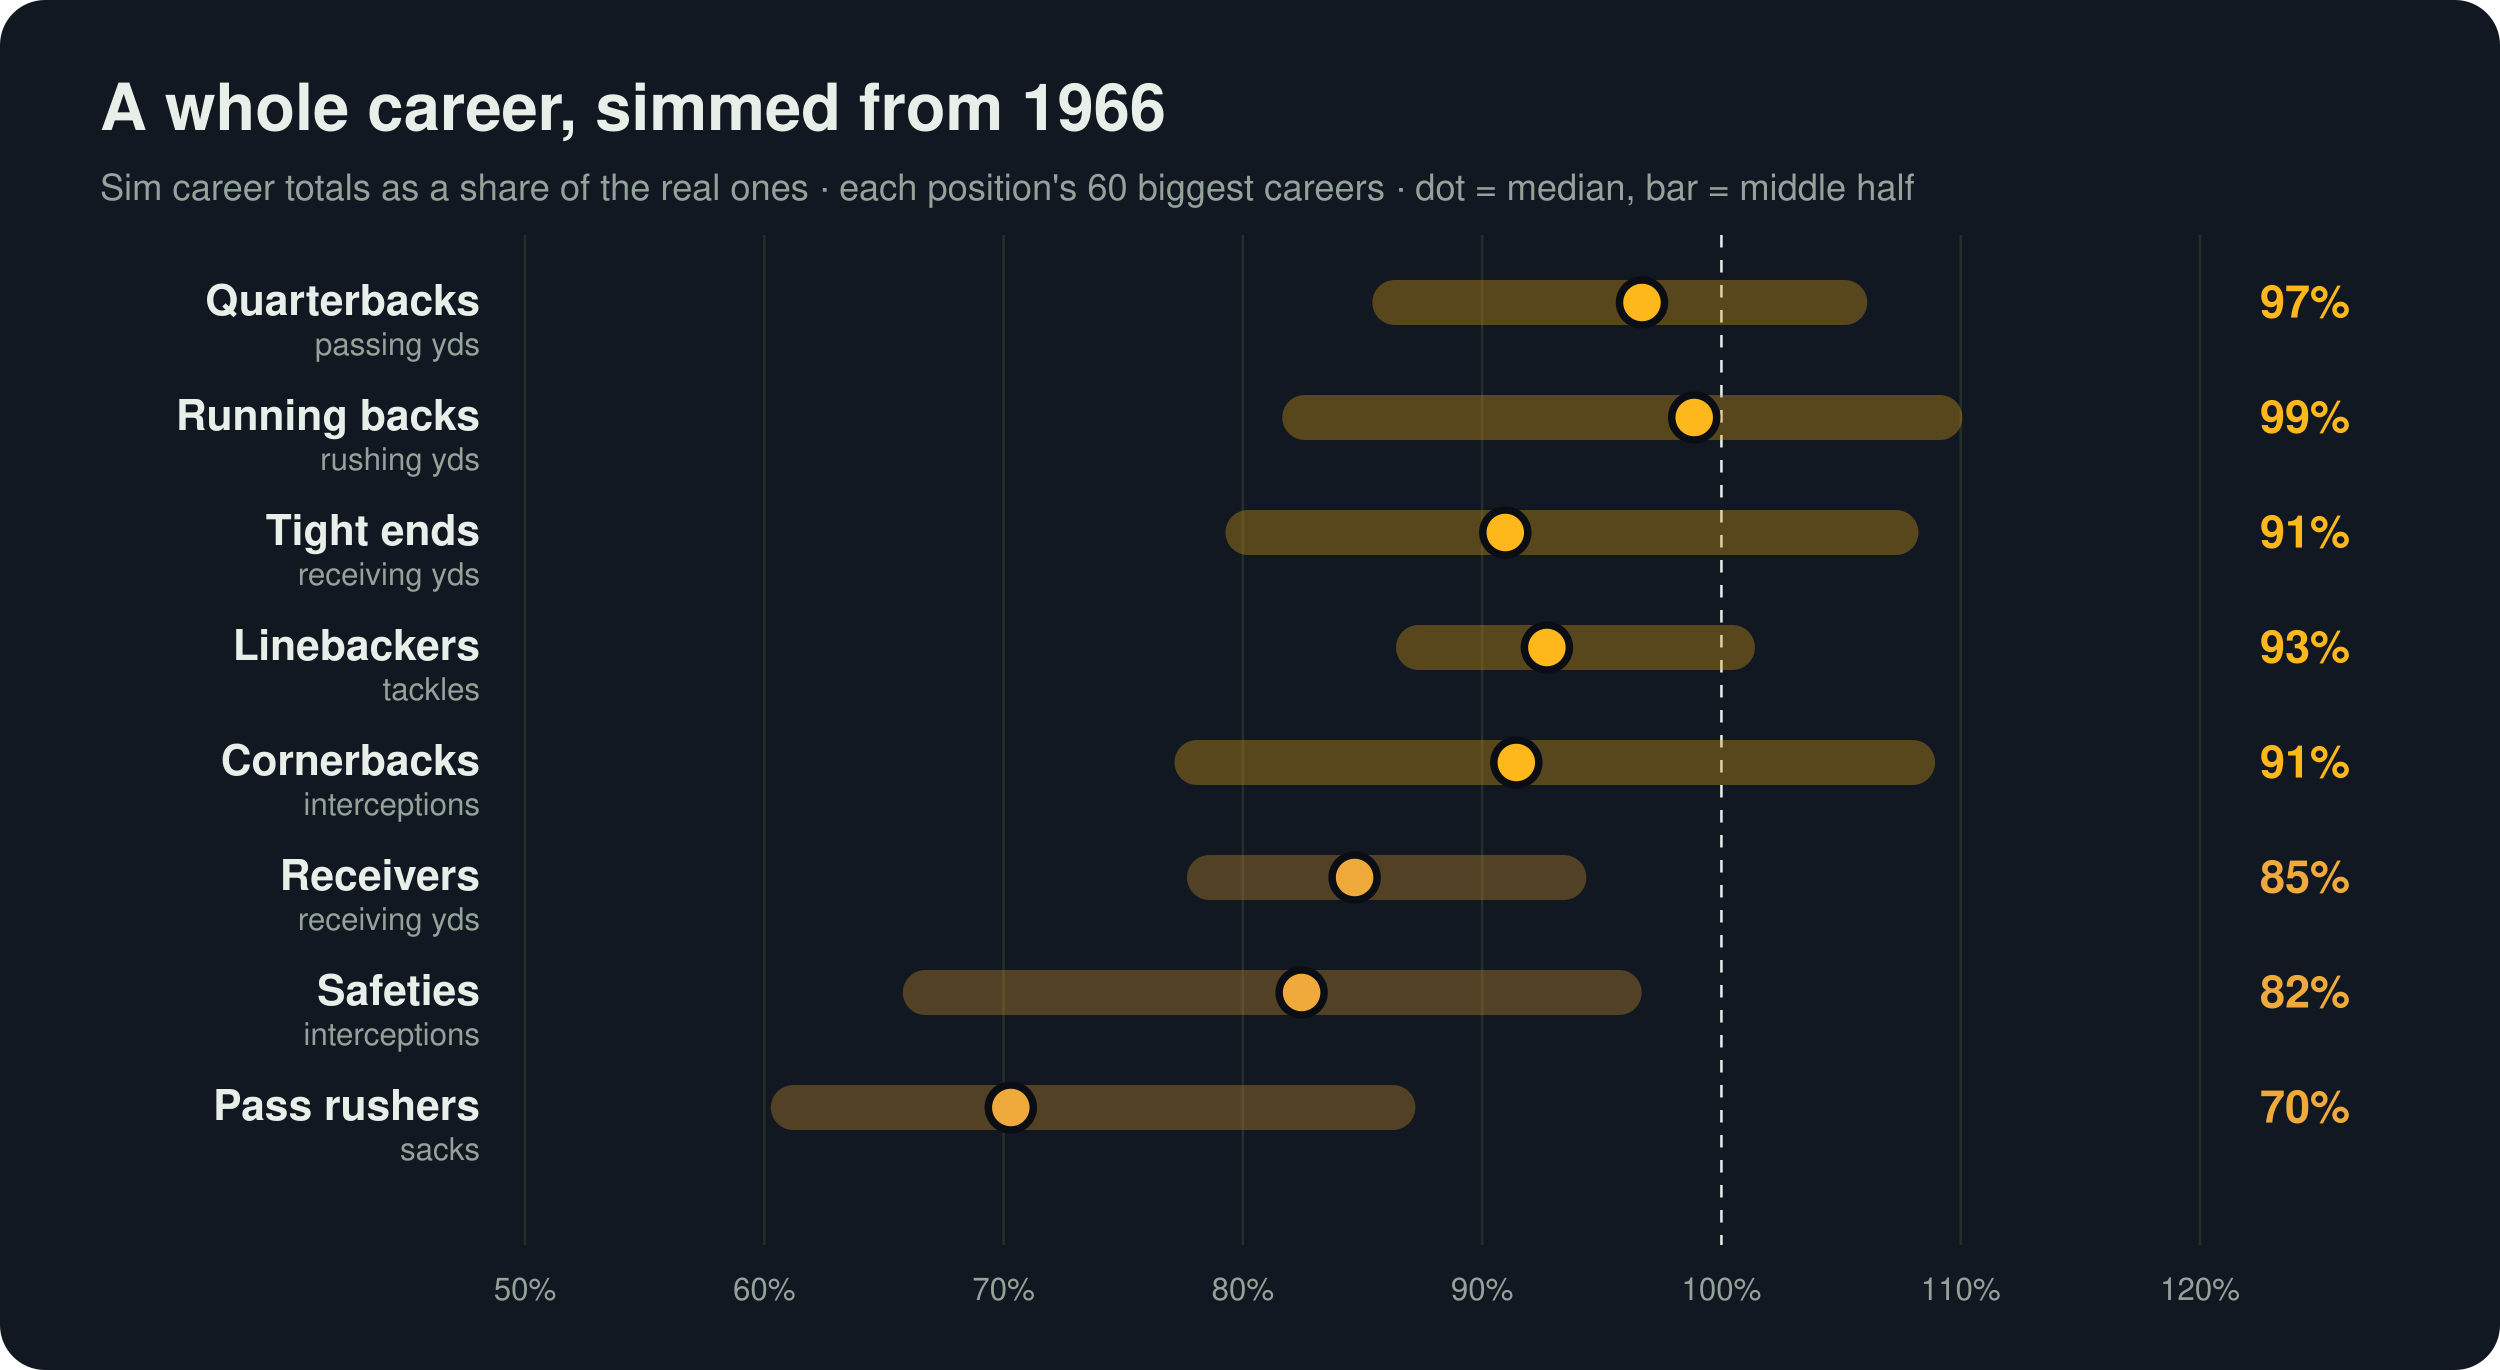
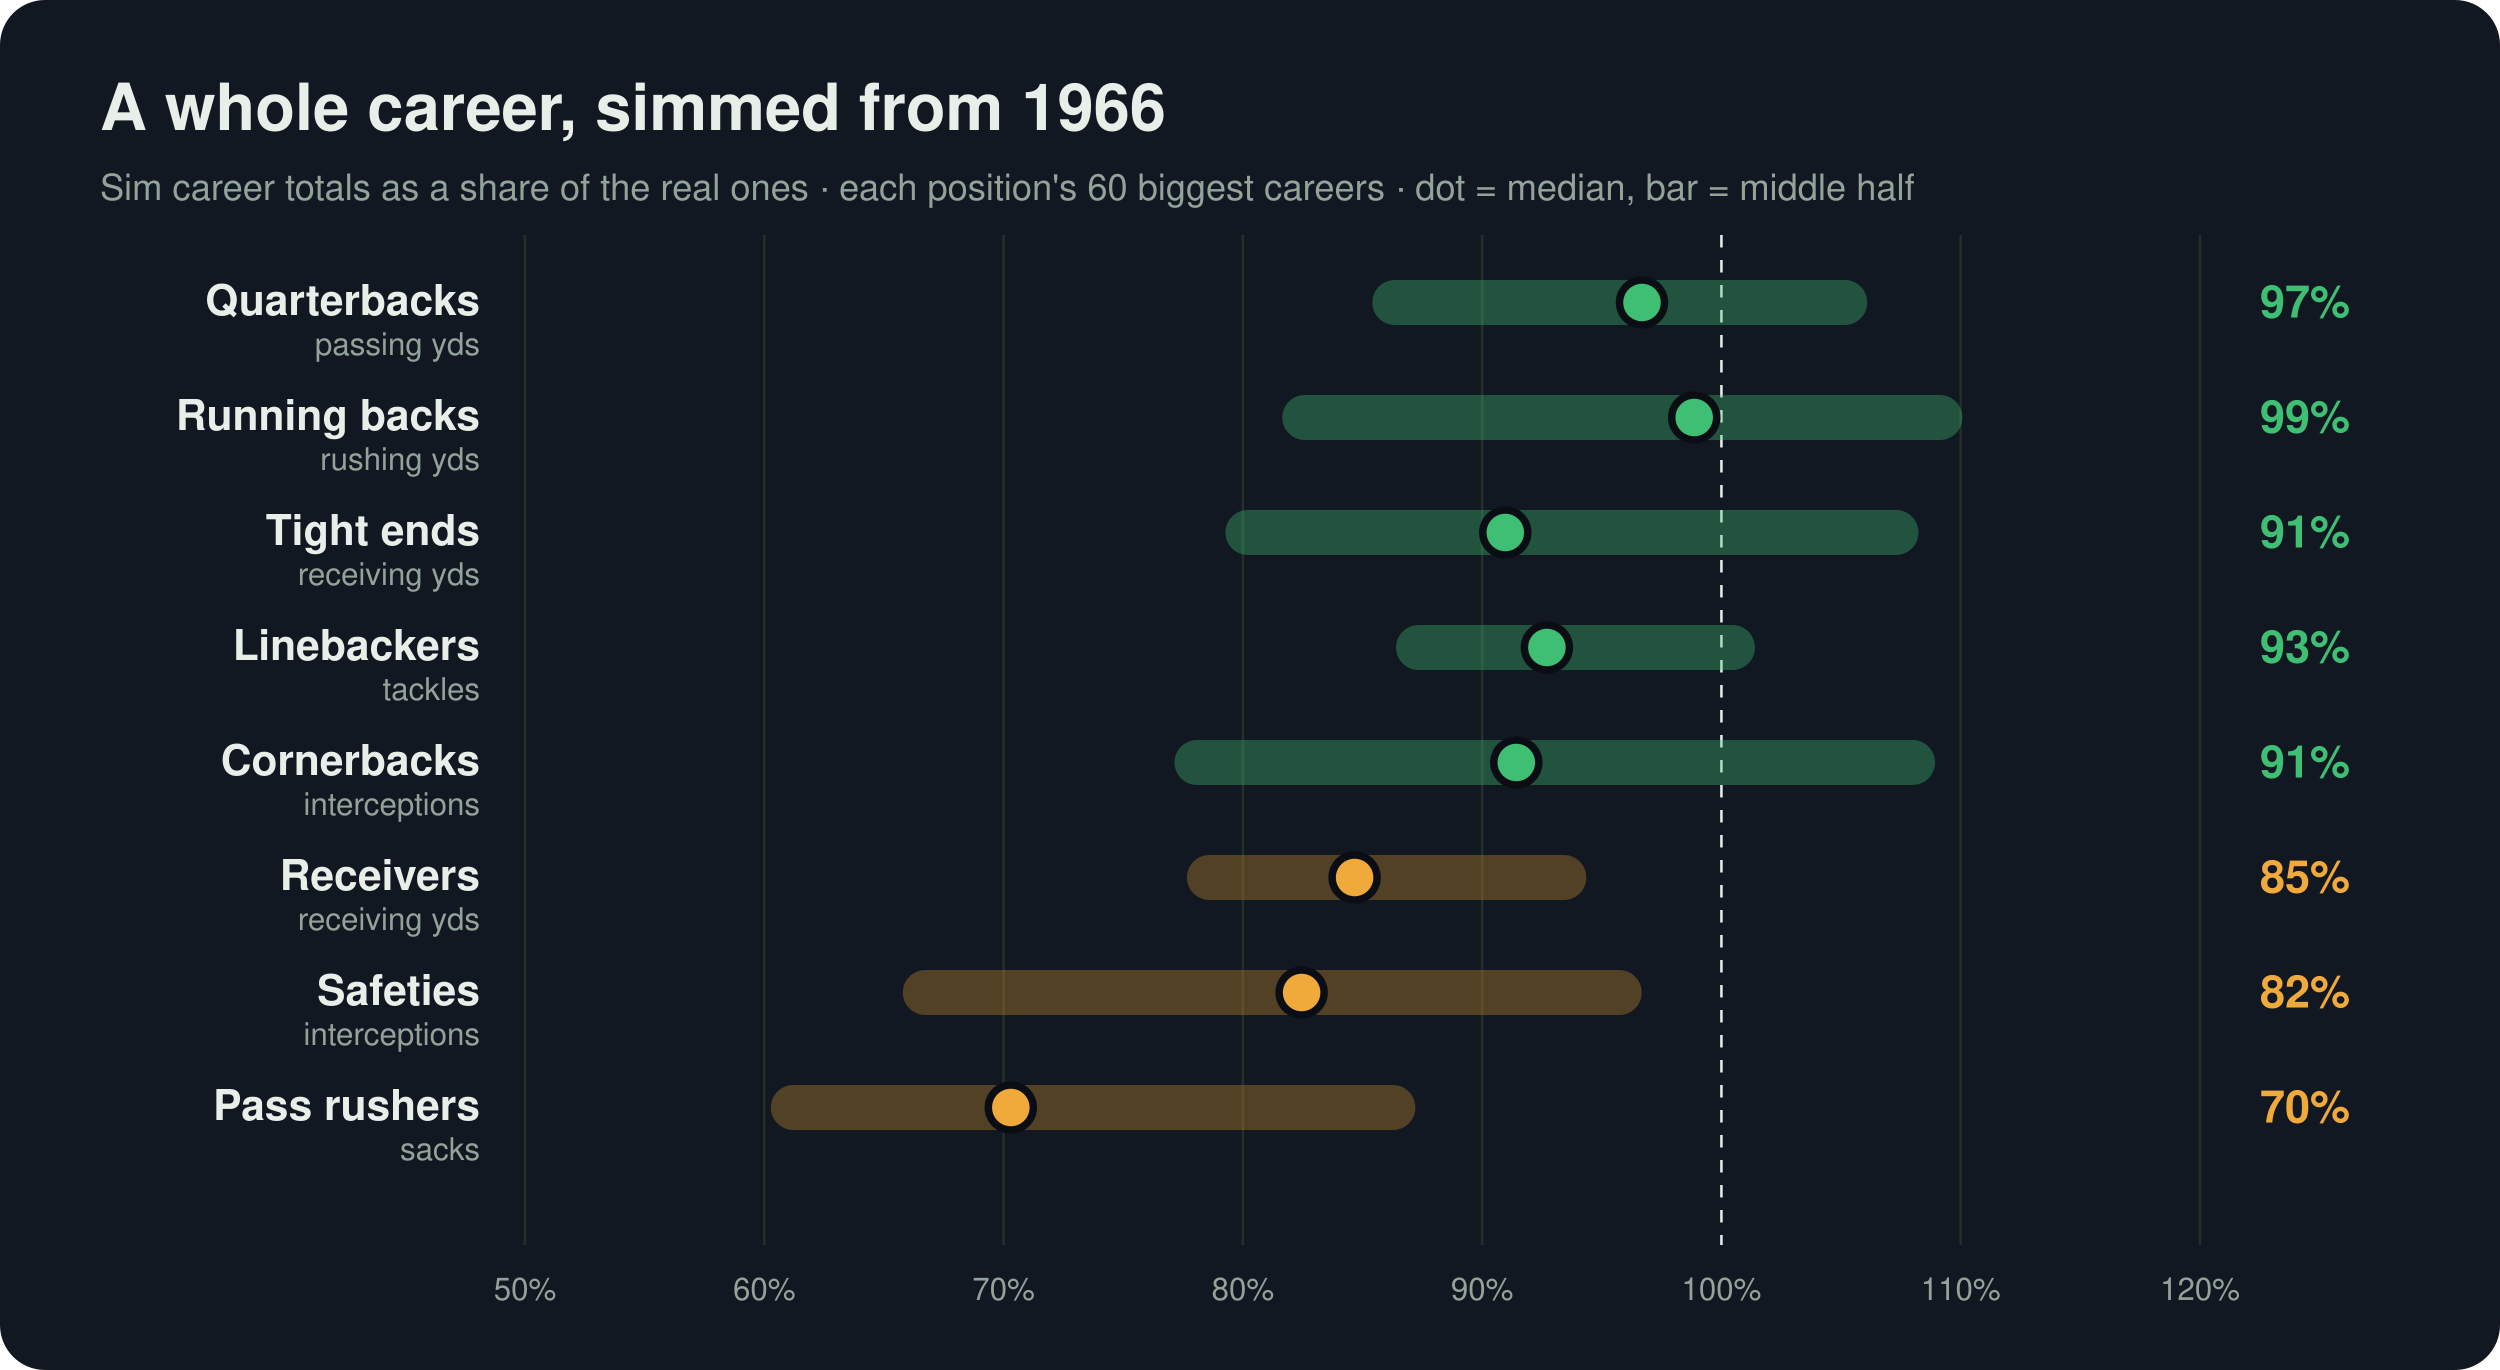
<svg xmlns="http://www.w3.org/2000/svg" viewBox="0 0 1000 548" width="1000" height="548" font-family="Barlow,'Segoe UI',Helvetica,Arial,sans-serif">
  <style>.lab{fill:#e8efe9;font-size:17px;font-weight:700}.sub{fill:#93a39a;font-size:12.5px}.ax{fill:#93a39a;font-size:12.5px}.val{font-size:18px;font-weight:800}.t{fill:#e8efe9;font-size:26px;font-weight:800}.st{fill:#93a39a;font-size:14.5px}</style>
  <rect width="1000" height="548" rx="18" fill="#121822" />
  <text x="40" y="52" class="t">A whole career, simmed from 1966</text>
  <text x="40" y="80" class="st">Sim career totals as a share of the real ones · each position's 60 biggest careers · dot = median, bar = middle half</text>
  <line x1="210" x2="210" y1="94" y2="498" stroke="#223029" />
  <text x="210" y="520" text-anchor="middle" class="ax">50%</text>
  <line x1="305.714" x2="305.714" y1="94" y2="498" stroke="#223029" />
  <text x="305.714" y="520" text-anchor="middle" class="ax">60%</text>
  <line x1="401.429" x2="401.429" y1="94" y2="498" stroke="#223029" />
  <text x="401.429" y="520" text-anchor="middle" class="ax">70%</text>
  <line x1="497.143" x2="497.143" y1="94" y2="498" stroke="#223029" />
  <text x="497.143" y="520" text-anchor="middle" class="ax">80%</text>
  <line x1="592.857" x2="592.857" y1="94" y2="498" stroke="#223029" />
  <text x="592.857" y="520" text-anchor="middle" class="ax">90%</text>
  <line x1="688.571" x2="688.571" y1="94" y2="498" stroke="#e8efe9" stroke-dasharray="5 5" />
  <text x="688.571" y="520" text-anchor="middle" class="ax">100%</text>
  <line x1="784.286" x2="784.286" y1="94" y2="498" stroke="#223029" />
  <text x="784.286" y="520" text-anchor="middle" class="ax">110%</text>
  <line x1="880" x2="880" y1="94" y2="498" stroke="#223029" />
  <text x="880" y="520" text-anchor="middle" class="ax">120%</text>
  <text x="192" y="126" text-anchor="end" class="lab">Quarterbacks</text>
  <text x="192" y="142" text-anchor="end" class="sub">passing yds</text>
-   <rect x="548.939" y="112" width="197.956" height="18" rx="9" fill="#d99a14" opacity=".35" />
-   <circle cx="656.794" cy="121" r="9" fill="#ffb81c" stroke="#0a0e14" stroke-width="3" />
-   <text x="904" y="127" class="val" fill="#ffb81c">97%</text>
+   <rect x="548.939" y="112" width="197.956" height="18" rx="9" fill="#3fbf73" opacity=".35" />
+   <circle cx="656.794" cy="121" r="9" fill="#3fbf73" stroke="#0a0e14" stroke-width="3" />
+   <text x="904" y="127" class="val" fill="#3fbf73">97%</text>
  <text x="192" y="172" text-anchor="end" class="lab">Running backs</text>
  <text x="192" y="188" text-anchor="end" class="sub">rushing yds</text>
-   <rect x="512.912" y="158" width="272.031" height="18" rx="9" fill="#d99a14" opacity=".35" />
-   <circle cx="677.686" cy="167" r="9" fill="#ffb81c" stroke="#0a0e14" stroke-width="3" />
-   <text x="904" y="173" class="val" fill="#ffb81c">99%</text>
+   <rect x="512.912" y="158" width="272.031" height="18" rx="9" fill="#3fbf73" opacity=".35" />
+   <circle cx="677.686" cy="167" r="9" fill="#3fbf73" stroke="#0a0e14" stroke-width="3" />
+   <text x="904" y="173" class="val" fill="#3fbf73">99%</text>
  <text x="192" y="218" text-anchor="end" class="lab">Tight ends</text>
  <text x="192" y="234" text-anchor="end" class="sub">receiving yds</text>
-   <rect x="490.172" y="204" width="277.217" height="18" rx="9" fill="#d99a14" opacity=".35" />
-   <circle cx="602.12" cy="213" r="9" fill="#ffb81c" stroke="#0a0e14" stroke-width="3" />
-   <text x="904" y="219" class="val" fill="#ffb81c">91%</text>
+   <rect x="490.172" y="204" width="277.217" height="18" rx="9" fill="#3fbf73" opacity=".35" />
+   <circle cx="602.12" cy="213" r="9" fill="#3fbf73" stroke="#0a0e14" stroke-width="3" />
+   <text x="904" y="219" class="val" fill="#3fbf73">91%</text>
  <text x="192" y="264" text-anchor="end" class="lab">Linebackers</text>
  <text x="192" y="280" text-anchor="end" class="sub">tackles</text>
-   <rect x="558.418" y="250" width="143.556" height="18" rx="9" fill="#d99a14" opacity=".35" />
-   <circle cx="618.761" cy="259" r="9" fill="#ffb81c" stroke="#0a0e14" stroke-width="3" />
-   <text x="904" y="265" class="val" fill="#ffb81c">93%</text>
+   <rect x="558.418" y="250" width="143.556" height="18" rx="9" fill="#3fbf73" opacity=".35" />
+   <circle cx="618.761" cy="259" r="9" fill="#3fbf73" stroke="#0a0e14" stroke-width="3" />
+   <text x="904" y="265" class="val" fill="#3fbf73">93%</text>
  <text x="192" y="310" text-anchor="end" class="lab">Cornerbacks</text>
  <text x="192" y="326" text-anchor="end" class="sub">interceptions</text>
-   <rect x="469.796" y="296" width="304.235" height="18" rx="9" fill="#d99a14" opacity=".35" />
-   <circle cx="606.531" cy="305" r="9" fill="#ffb81c" stroke="#0a0e14" stroke-width="3" />
-   <text x="904" y="311" class="val" fill="#ffb81c">91%</text>
+   <rect x="469.796" y="296" width="304.235" height="18" rx="9" fill="#3fbf73" opacity=".35" />
+   <circle cx="606.531" cy="305" r="9" fill="#3fbf73" stroke="#0a0e14" stroke-width="3" />
+   <text x="904" y="311" class="val" fill="#3fbf73">91%</text>
  <text x="192" y="356" text-anchor="end" class="lab">Receivers</text>
  <text x="192" y="372" text-anchor="end" class="sub">receiving yds</text>
  <rect x="474.78" y="342" width="159.75" height="18" rx="9" fill="#c98b2b" opacity=".35" />
  <circle cx="541.84" cy="351" r="9" fill="#f0a93b" stroke="#0a0e14" stroke-width="3" />
  <text x="904" y="357" class="val" fill="#f0a93b">85%</text>
  <text x="192" y="402" text-anchor="end" class="lab">Safeties</text>
  <text x="192" y="418" text-anchor="end" class="sub">interceptions</text>
  <rect x="361.128" y="388" width="295.539" height="18" rx="9" fill="#c98b2b" opacity=".35" />
  <circle cx="520.652" cy="397" r="9" fill="#f0a93b" stroke="#0a0e14" stroke-width="3" />
  <text x="904" y="403" class="val" fill="#f0a93b">82%</text>
  <text x="192" y="448" text-anchor="end" class="lab">Pass rushers</text>
  <text x="192" y="464" text-anchor="end" class="sub">sacks</text>
  <rect x="308.337" y="434" width="257.81" height="18" rx="9" fill="#c98b2b" opacity=".35" />
  <circle cx="404.329" cy="443" r="9" fill="#f0a93b" stroke="#0a0e14" stroke-width="3" />
  <text x="904" y="449" class="val" fill="#f0a93b">70%</text>
</svg>
